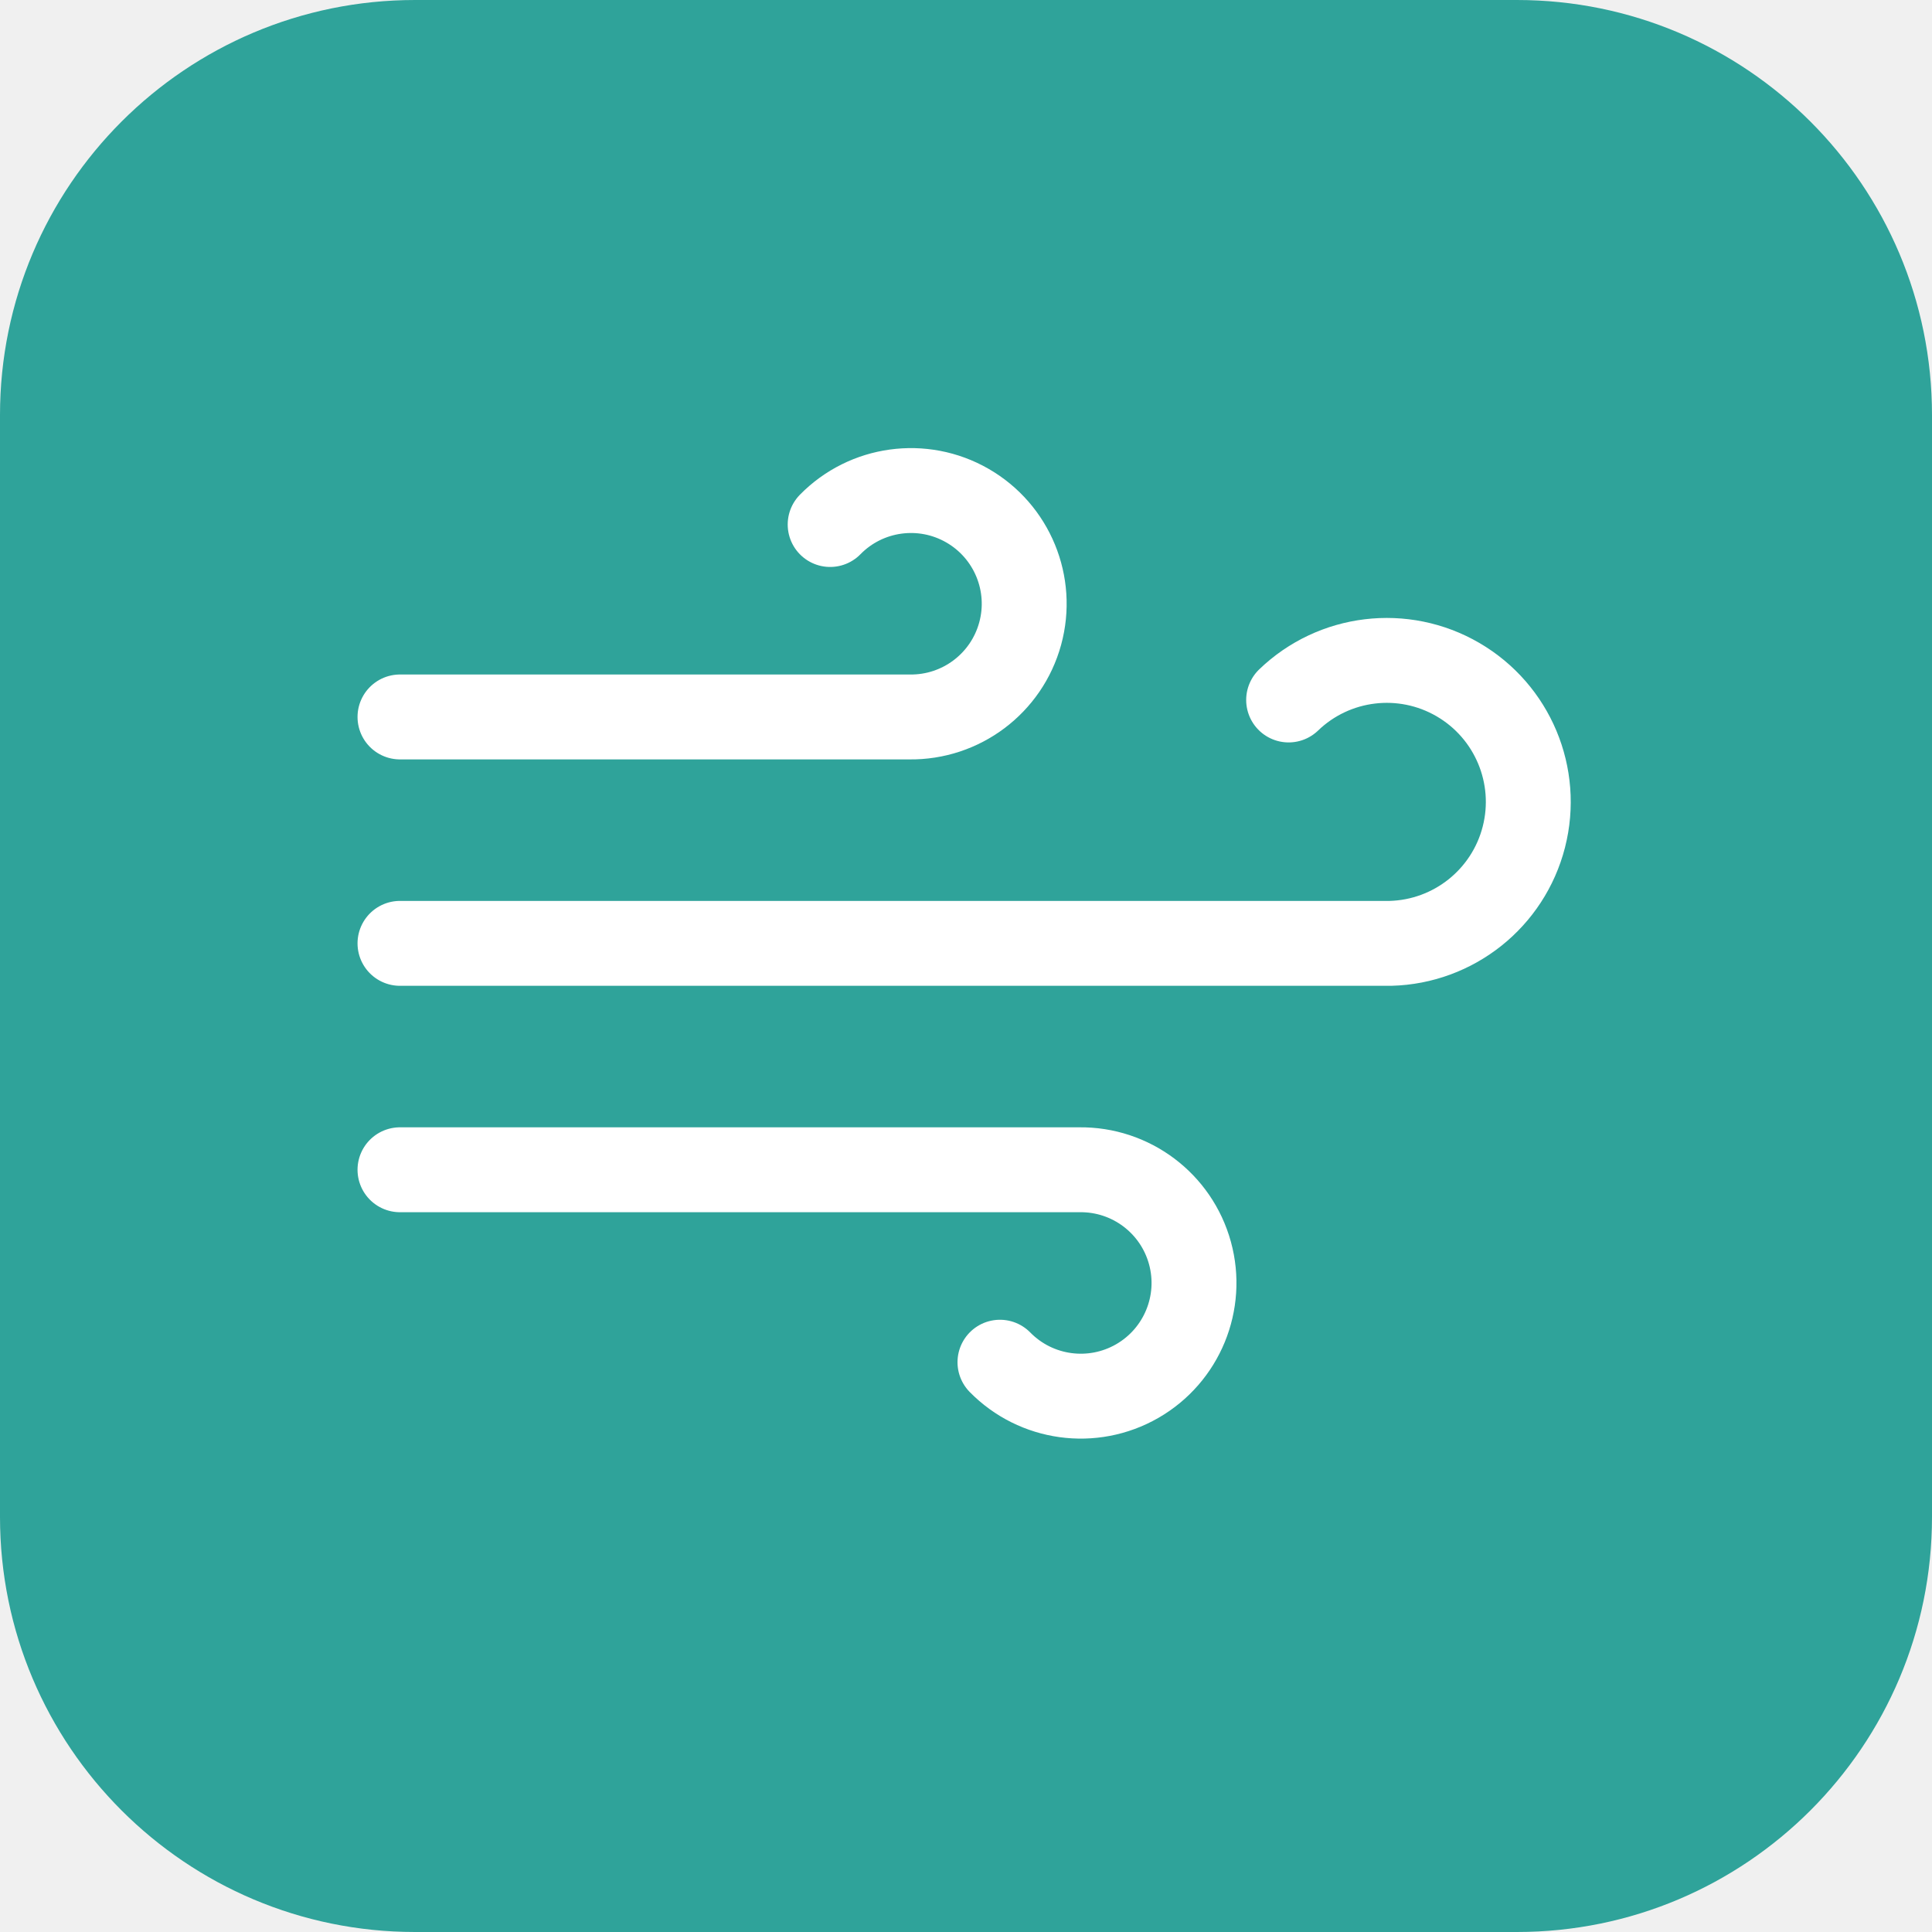
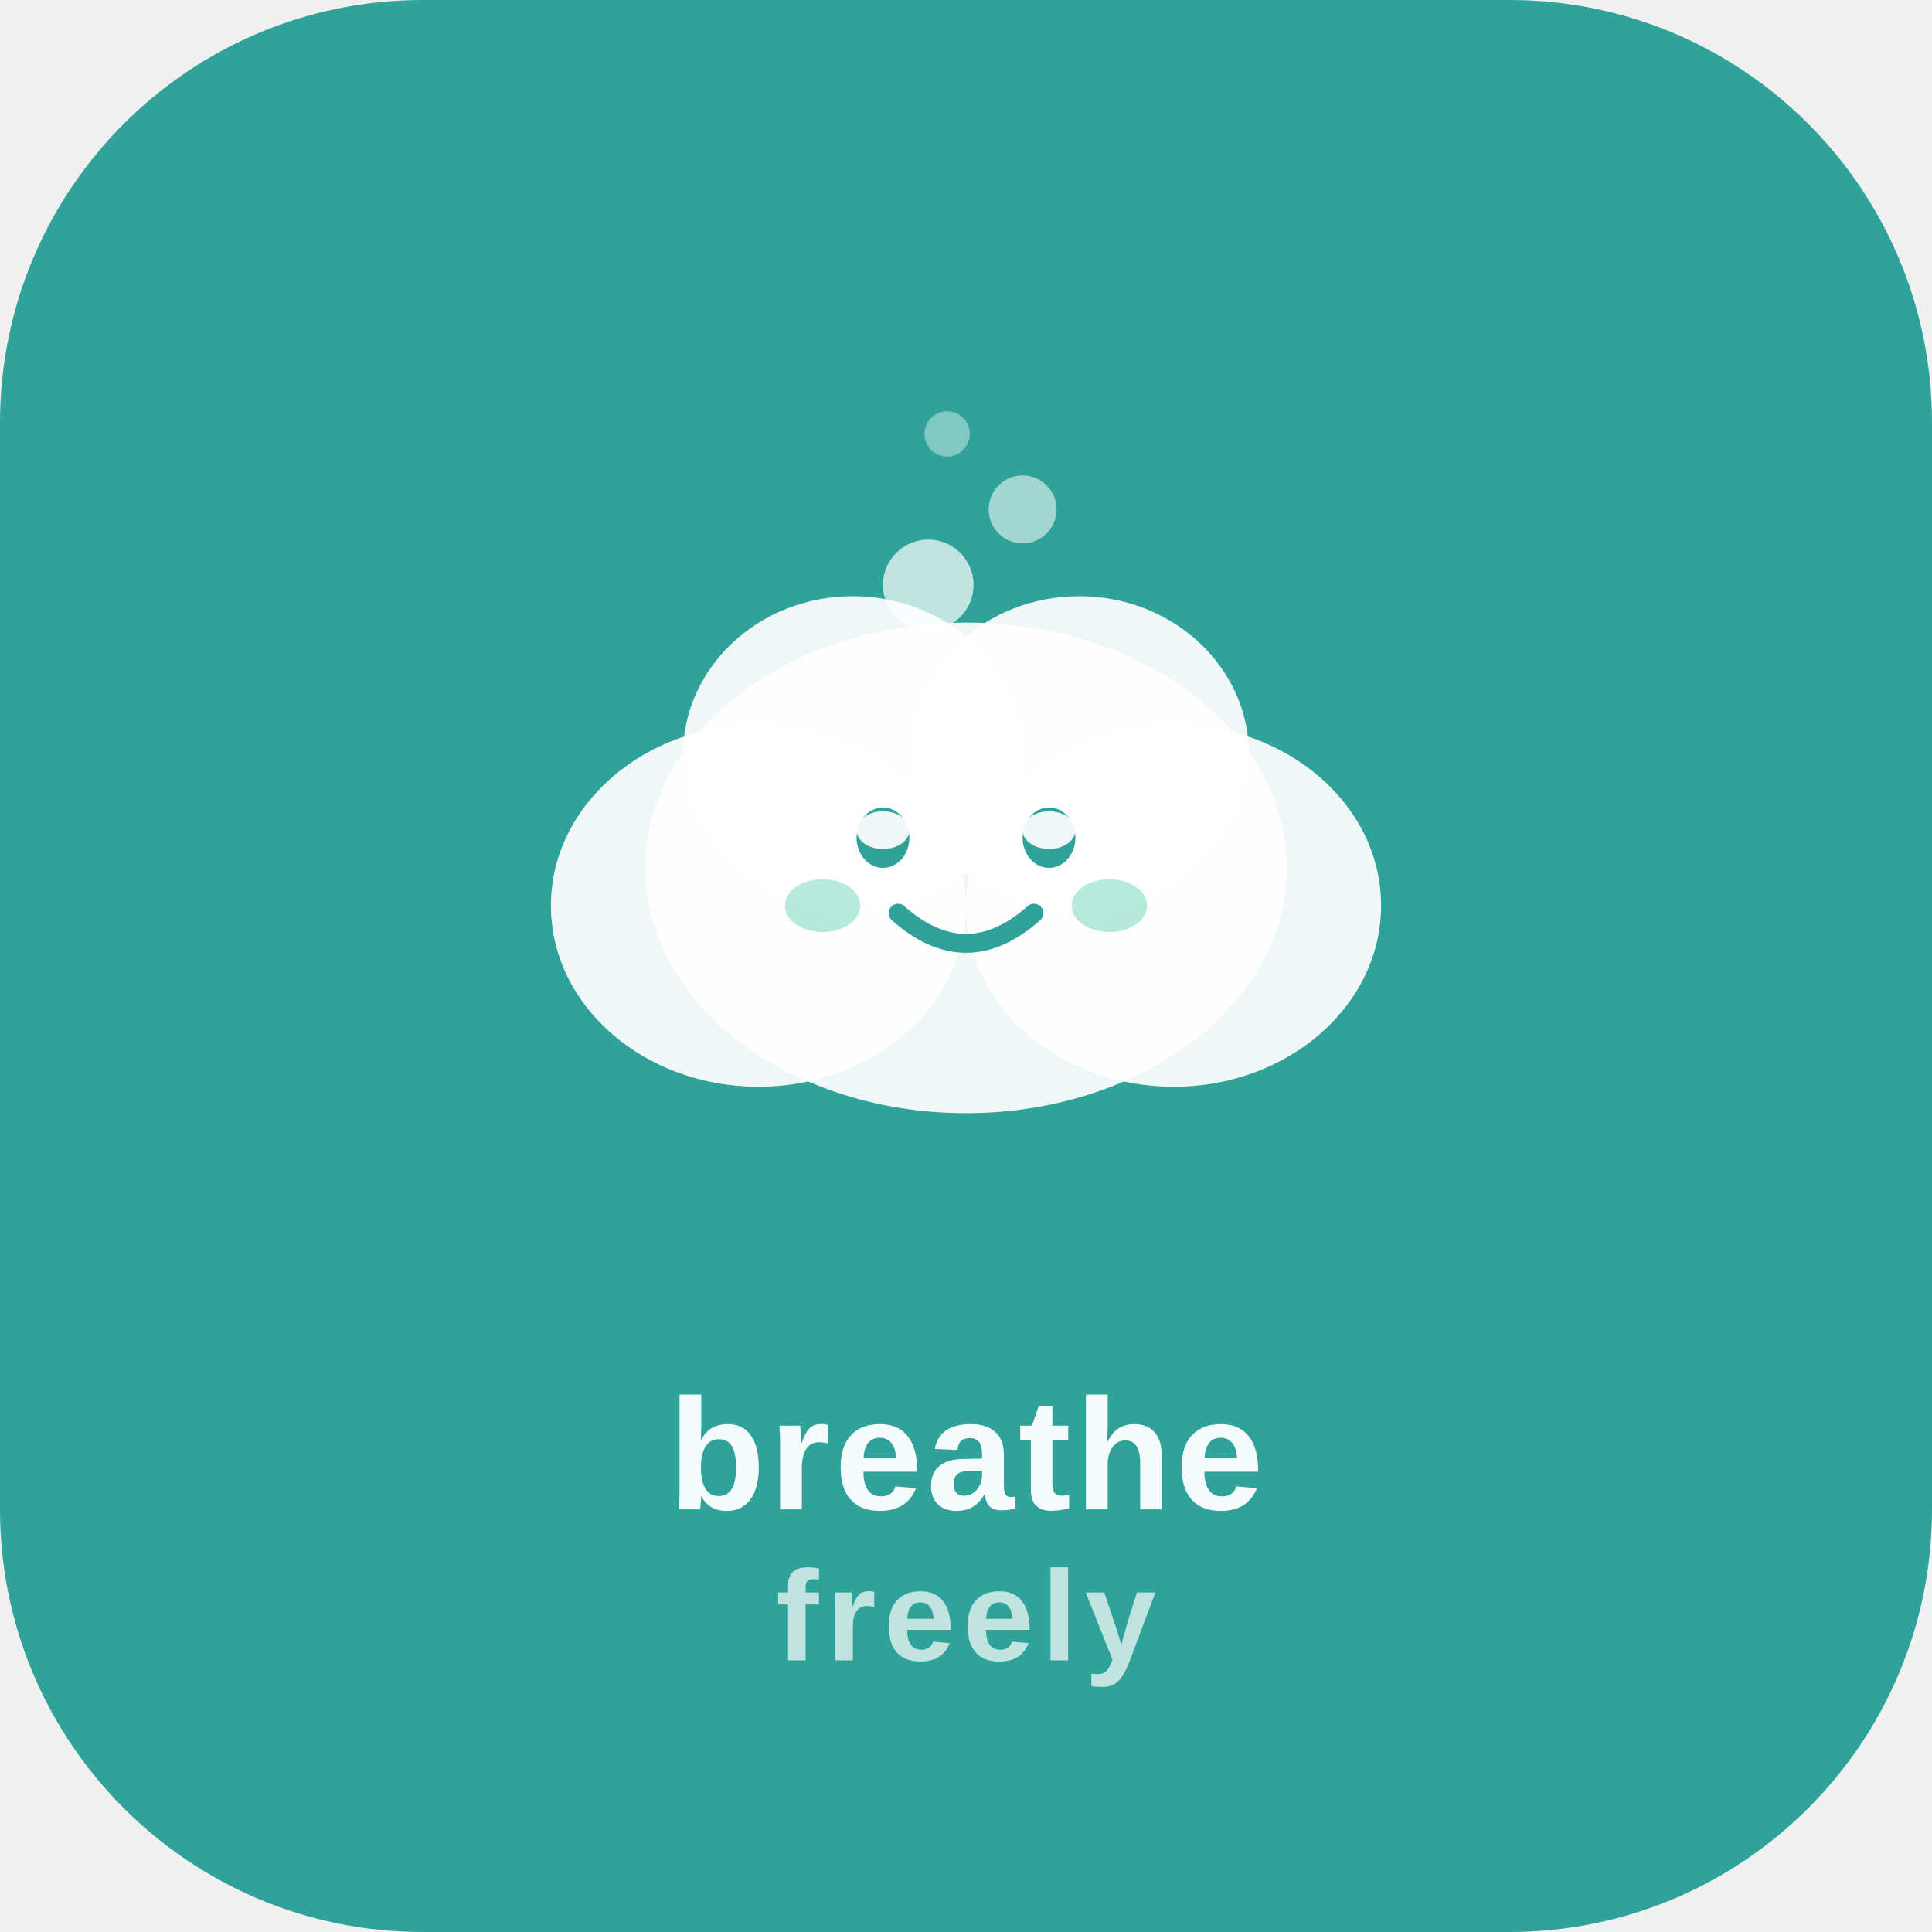
<svg xmlns="http://www.w3.org/2000/svg" width="512" height="512" viewBox="0 0 512 512">
-   <rect width="512" height="512" rx="110" fill="#2FA39A" />
-   <g transform="translate(76,70) scale(15)" stroke="white" stroke-width="1.5" stroke-linecap="round" fill="none">
-     <path d="M17.7 7.7a2.5 2.5 0 1 1 1.8 4.3H2" />
-     <path d="M9.6 4.6A2 2 0 1 1 11 8H2" />
-     <path d="M12.6 19.4A2 2 0 1 0 14 16H2" />
+   <rect width="512" height="512" rx="112" fill="#2FA39A" />
+   <g transform="translate(256,230)">
+     <ellipse cx="0" cy="0" rx="85" ry="65" fill="rgba(255,255,255,0.92)" />
+     <ellipse cx="-55" cy="10" rx="55" ry="48" fill="rgba(255,255,255,0.92)" />
+     <ellipse cx="55" cy="10" rx="55" ry="48" fill="rgba(255,255,255,0.92)" />
+     <ellipse cx="-30" cy="-30" rx="45" ry="42" fill="rgba(255,255,255,0.92)" />
+     <ellipse cx="30" cy="-30" rx="45" ry="42" fill="rgba(255,255,255,0.92)" />
+     <ellipse cx="-22" cy="-8" rx="7" ry="8" fill="#2FA39A" />
+     <ellipse cx="22" cy="-8" rx="7" ry="8" fill="#2FA39A" />
+     <ellipse cx="-22" cy="-10" rx="7" ry="5" fill="rgba(255,255,255,0.92)" />
+     <ellipse cx="22" cy="-10" rx="7" ry="5" fill="rgba(255,255,255,0.92)" />
+     <path d="M-18,12 Q0,28 18,12" fill="none" stroke="#2FA39A" stroke-width="5" stroke-linecap="round" />
+     <ellipse cx="-38" cy="10" rx="10" ry="7" fill="rgba(94,211,179,0.45)" />
+     <ellipse cx="38" cy="10" rx="10" ry="7" fill="rgba(94,211,179,0.45)" />
+     <circle cx="-10" cy="-75" r="12" fill="rgba(255,255,255,0.7)" />
+     <circle cx="15" cy="-95" r="9" fill="rgba(255,255,255,0.55)" />
+     <circle cx="-5" cy="-115" r="6" fill="rgba(255,255,255,0.4)" />
  </g>
+   <text x="256" y="400" text-anchor="middle" font-family="Arial Rounded MT Bold,Nunito,Arial,sans-serif" font-weight="700" font-size="42" fill="rgba(255,255,255,0.95)" letter-spacing="1">breathe</text>
+   <text x="256" y="440" text-anchor="middle" font-family="Arial Rounded MT Bold,Nunito,Arial,sans-serif" font-weight="700" font-size="34" fill="rgba(255,255,255,0.7)" letter-spacing="2">freely</text>
</svg>
